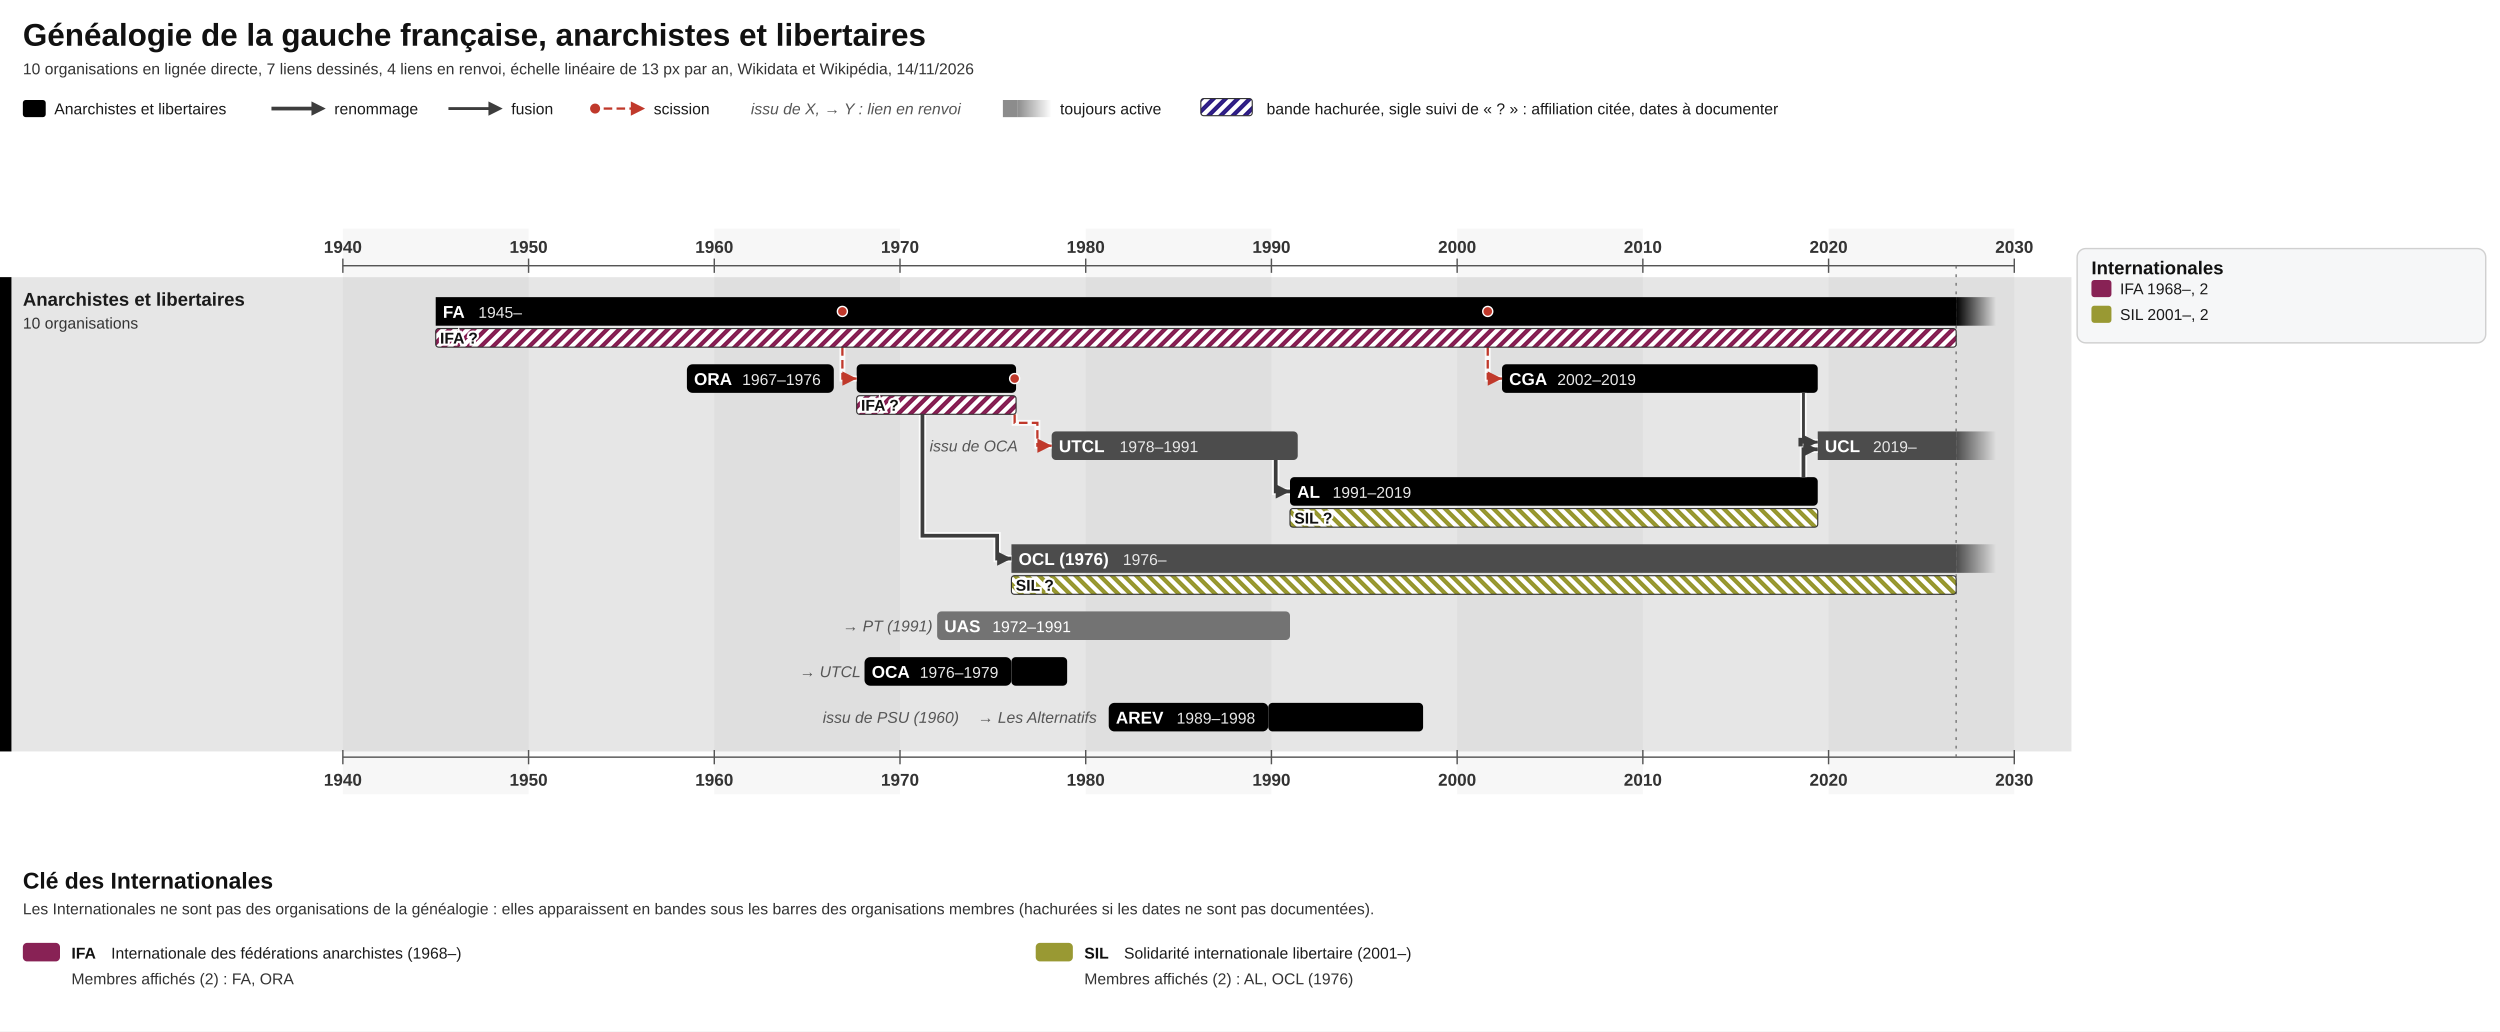
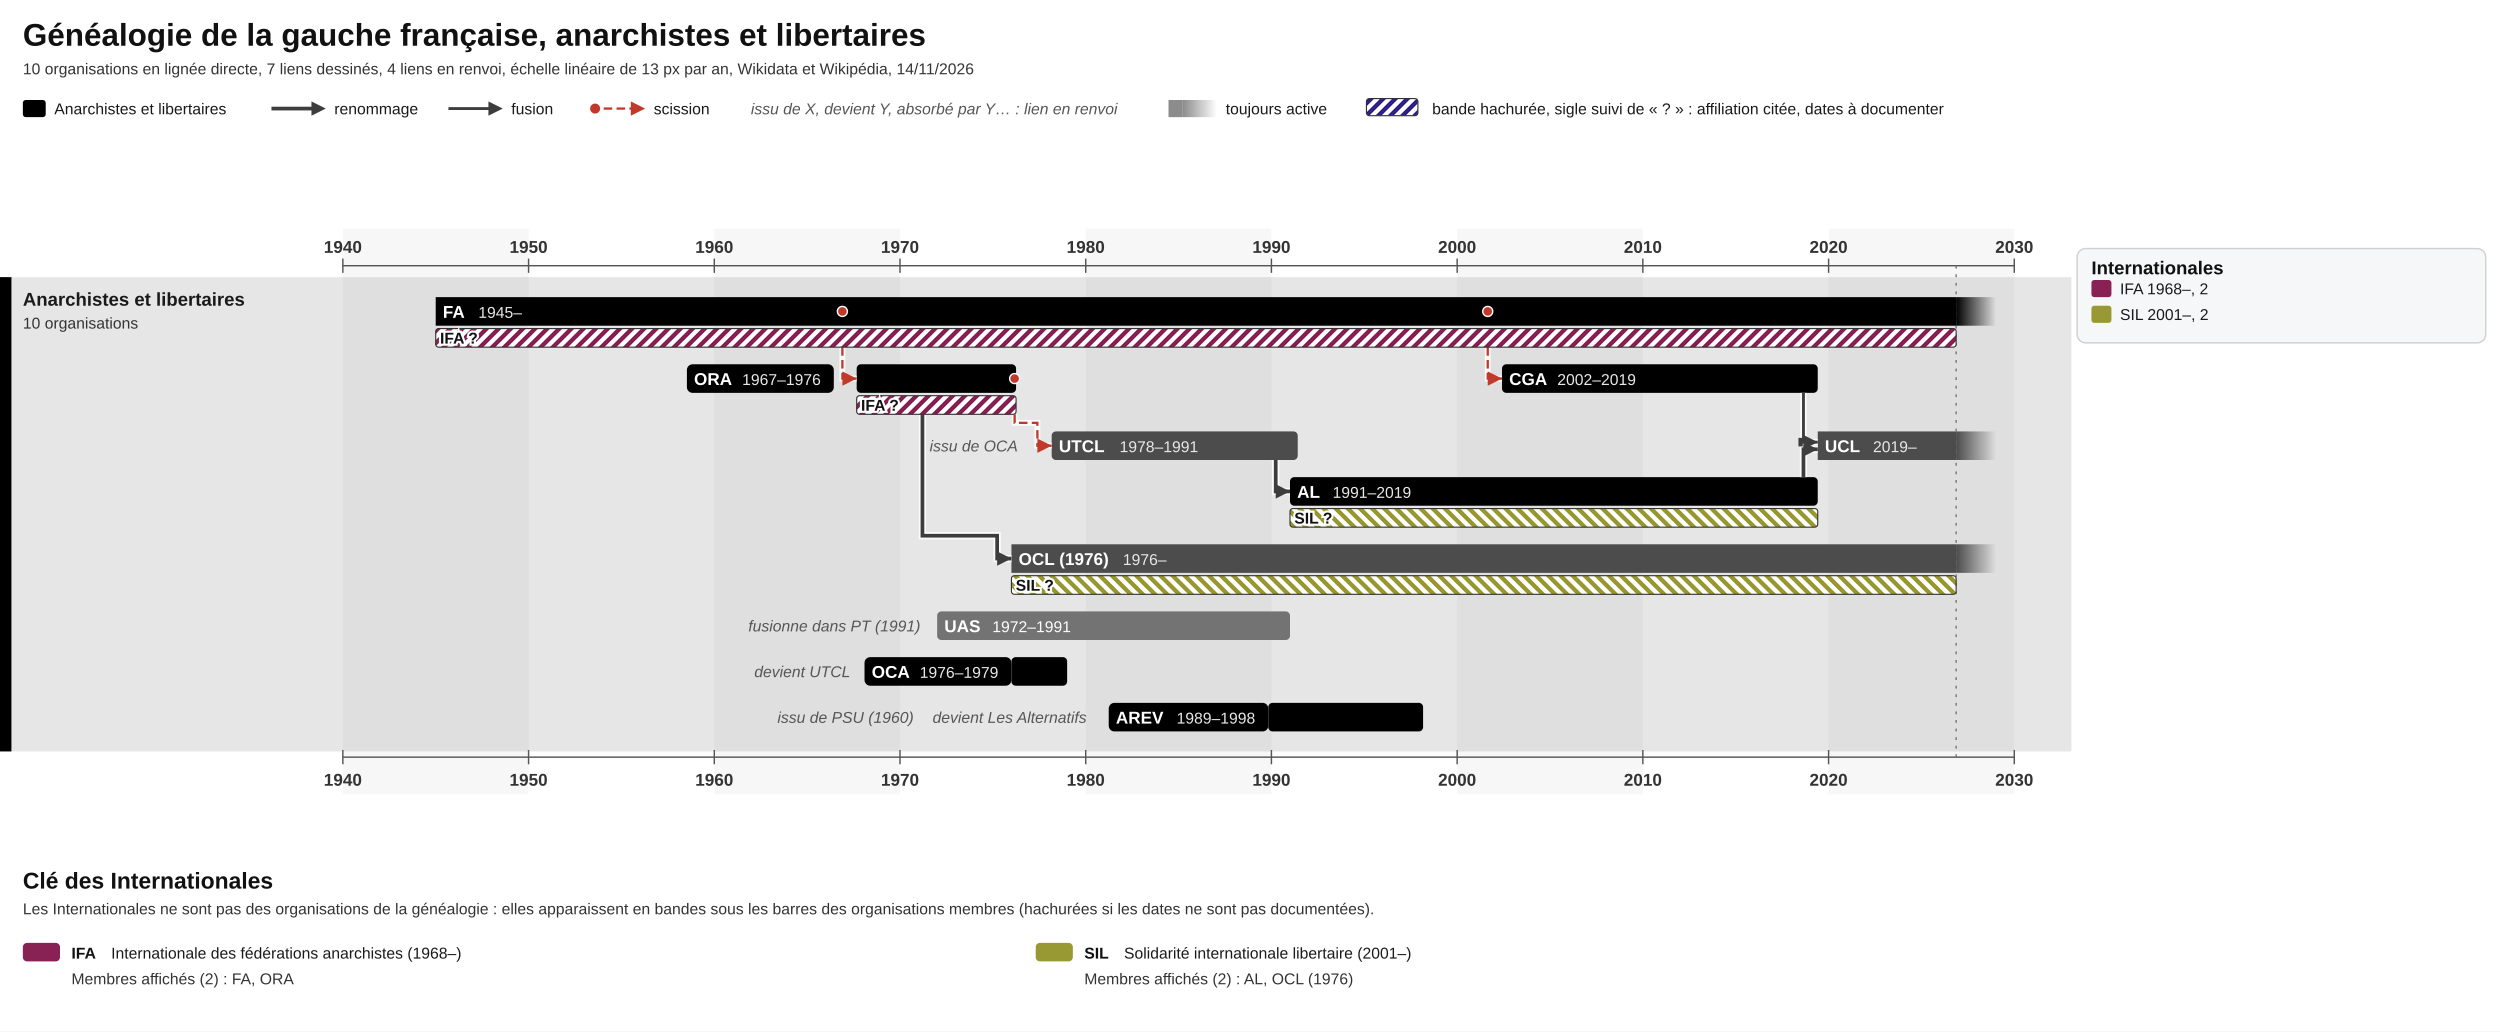
<svg xmlns="http://www.w3.org/2000/svg" id="arbre" width="1750" height="722" viewBox="0 0 1750 722" data-x0="240" data-t0="1940" data-ppa="13.0" data-aujourdhui="2026.8689" data-min-w="6" data-seuil-annees="40" data-seuil-voies="2" data-seuil-rangs="6" data-cassure="" data-cassure-px="44" data-degrade="28" data-n-barres="10" data-vue-famille="oui" font-family="Arial, Helvetica, sans-serif">
  <defs>
+     <linearGradient id="g-000000">
+       <stop offset="0" stop-color="#000000" />
+       <stop offset="1" stop-color="#000000" stop-opacity="0" />
+     </linearGradient>
+     <linearGradient id="g-8C8C8C">
+       <stop offset="0" stop-color="#8C8C8C" />
+       <stop offset="1" stop-color="#8C8C8C" stop-opacity="0" />
+     </linearGradient>
    <linearGradient id="g-4C4C4C">
      <stop offset="0" stop-color="#4C4C4C" />
      <stop offset="1" stop-color="#4C4C4C" stop-opacity="0" />
    </linearGradient>
-     <linearGradient id="g-000000">
-       <stop offset="0" stop-color="#000000" />
-       <stop offset="1" stop-color="#000000" stop-opacity="0" />
-     </linearGradient>
    <linearGradient id="g-737373">
      <stop offset="0" stop-color="#737373" />
      <stop offset="1" stop-color="#737373" stop-opacity="0" />
    </linearGradient>
-     <linearGradient id="g-8C8C8C">
-       <stop offset="0" stop-color="#8C8C8C" />
-       <stop offset="1" stop-color="#8C8C8C" stop-opacity="0" />
-     </linearGradient>
+     <pattern id="h-882255" width="6" height="6" patternUnits="userSpaceOnUse" patternTransform="rotate(45)">
+       <rect width="6" height="6" fill="#FFFFFF" />
+       <rect width="3" height="6" fill="#882255" />
+     </pattern>
    <pattern id="h-999933-m" width="6" height="6" patternUnits="userSpaceOnUse" patternTransform="rotate(-45)">
      <rect width="6" height="6" fill="#FFFFFF" />
      <rect width="3" height="6" fill="#999933" />
    </pattern>
    <pattern id="h-332288" width="6" height="6" patternUnits="userSpaceOnUse" patternTransform="rotate(45)">
      <rect width="6" height="6" fill="#FFFFFF" />
      <rect width="3" height="6" fill="#332288" />
-     </pattern>
-     <pattern id="h-882255" width="6" height="6" patternUnits="userSpaceOnUse" patternTransform="rotate(45)">
-       <rect width="6" height="6" fill="#FFFFFF" />
-       <rect width="3" height="6" fill="#882255" />
    </pattern>
  </defs>
  <rect width="1750" height="722" fill="#FFFFFF" />
  <g class="voie" data-voie="0" data-cle="anarchistes et libertaires">
    <rect class="fond-voie" x="0" y="194.0" width="1450.0" height="332.0" fill="#E6E6E6" />
    <rect class="bord-voie" x="0" y="194.0" width="8" height="332.0" fill="#000000" />
    <text x="16.0" y="214.0" font-size="13" font-family="Arial, Helvetica, sans-serif" font-weight="bold" fill="#1A1A1A" text-anchor="start" class="voie-t">Anarchistes et libertaires</text>
    <text x="16.0" y="230.0" font-size="11" font-family="Arial, Helvetica, sans-serif" fill="#333333" text-anchor="start" class="voie-t">10 organisations</text>
  </g>
  <rect class="bande-decennie" x="240.0" y="160.0" width="130.0" height="396.0" fill="#000000" fill-opacity="0.035" />
  <rect class="bande-decennie" x="500.0" y="160.0" width="130.0" height="396.0" fill="#000000" fill-opacity="0.035" />
  <rect class="bande-decennie" x="760.0" y="160.0" width="130.0" height="396.0" fill="#000000" fill-opacity="0.035" />
  <rect class="bande-decennie" x="1020.0" y="160.0" width="130.0" height="396.0" fill="#000000" fill-opacity="0.035" />
  <rect class="bande-decennie" x="1280.0" y="160.0" width="130.0" height="396.0" fill="#000000" fill-opacity="0.035" />
  <g class="axe-haut">
    <line x1="240.0" x2="1410.0" y1="186.0" y2="186.0" stroke="#555555" />
    <line x1="240.0" x2="240.0" y1="181.0" y2="191.0" stroke="#555555" />
    <text x="240.0" y="177.0" font-size="12" font-family="Arial, Helvetica, sans-serif" font-weight="bold" fill="#333333" text-anchor="middle" class="axe-t">1940</text>
    <line x1="370.0" x2="370.0" y1="181.0" y2="191.0" stroke="#555555" />
    <text x="370.0" y="177.0" font-size="12" font-family="Arial, Helvetica, sans-serif" font-weight="bold" fill="#333333" text-anchor="middle" class="axe-t">1950</text>
    <line x1="500.0" x2="500.0" y1="181.0" y2="191.0" stroke="#555555" />
    <text x="500.0" y="177.0" font-size="12" font-family="Arial, Helvetica, sans-serif" font-weight="bold" fill="#333333" text-anchor="middle" class="axe-t">1960</text>
    <line x1="630.0" x2="630.0" y1="181.0" y2="191.0" stroke="#555555" />
    <text x="630.0" y="177.0" font-size="12" font-family="Arial, Helvetica, sans-serif" font-weight="bold" fill="#333333" text-anchor="middle" class="axe-t">1970</text>
    <line x1="760.0" x2="760.0" y1="181.0" y2="191.0" stroke="#555555" />
    <text x="760.0" y="177.0" font-size="12" font-family="Arial, Helvetica, sans-serif" font-weight="bold" fill="#333333" text-anchor="middle" class="axe-t">1980</text>
    <line x1="890.0" x2="890.0" y1="181.0" y2="191.0" stroke="#555555" />
    <text x="890.0" y="177.0" font-size="12" font-family="Arial, Helvetica, sans-serif" font-weight="bold" fill="#333333" text-anchor="middle" class="axe-t">1990</text>
    <line x1="1020.0" x2="1020.0" y1="181.0" y2="191.0" stroke="#555555" />
    <text x="1020.0" y="177.0" font-size="12" font-family="Arial, Helvetica, sans-serif" font-weight="bold" fill="#333333" text-anchor="middle" class="axe-t">2000</text>
    <line x1="1150.0" x2="1150.0" y1="181.0" y2="191.0" stroke="#555555" />
    <text x="1150.0" y="177.0" font-size="12" font-family="Arial, Helvetica, sans-serif" font-weight="bold" fill="#333333" text-anchor="middle" class="axe-t">2010</text>
    <line x1="1280.0" x2="1280.0" y1="181.0" y2="191.0" stroke="#555555" />
    <text x="1280.0" y="177.0" font-size="12" font-family="Arial, Helvetica, sans-serif" font-weight="bold" fill="#333333" text-anchor="middle" class="axe-t">2020</text>
    <line x1="1410.0" x2="1410.0" y1="181.0" y2="191.0" stroke="#555555" />
    <text x="1410.0" y="177.0" font-size="12" font-family="Arial, Helvetica, sans-serif" font-weight="bold" fill="#333333" text-anchor="middle" class="axe-t">2030</text>
  </g>
  <g class="axe-bas">
    <line x1="240.0" x2="1410.0" y1="530.0" y2="530.0" stroke="#555555" />
    <line x1="240.0" x2="240.0" y1="525.0" y2="535.0" stroke="#555555" />
    <text x="240.0" y="550.0" font-size="12" font-family="Arial, Helvetica, sans-serif" font-weight="bold" fill="#333333" text-anchor="middle" class="axe-t">1940</text>
    <line x1="370.0" x2="370.0" y1="525.0" y2="535.0" stroke="#555555" />
    <text x="370.0" y="550.0" font-size="12" font-family="Arial, Helvetica, sans-serif" font-weight="bold" fill="#333333" text-anchor="middle" class="axe-t">1950</text>
    <line x1="500.0" x2="500.0" y1="525.0" y2="535.0" stroke="#555555" />
    <text x="500.0" y="550.0" font-size="12" font-family="Arial, Helvetica, sans-serif" font-weight="bold" fill="#333333" text-anchor="middle" class="axe-t">1960</text>
    <line x1="630.0" x2="630.0" y1="525.0" y2="535.0" stroke="#555555" />
    <text x="630.0" y="550.0" font-size="12" font-family="Arial, Helvetica, sans-serif" font-weight="bold" fill="#333333" text-anchor="middle" class="axe-t">1970</text>
    <line x1="760.0" x2="760.0" y1="525.0" y2="535.0" stroke="#555555" />
    <text x="760.0" y="550.0" font-size="12" font-family="Arial, Helvetica, sans-serif" font-weight="bold" fill="#333333" text-anchor="middle" class="axe-t">1980</text>
    <line x1="890.0" x2="890.0" y1="525.0" y2="535.0" stroke="#555555" />
    <text x="890.0" y="550.0" font-size="12" font-family="Arial, Helvetica, sans-serif" font-weight="bold" fill="#333333" text-anchor="middle" class="axe-t">1990</text>
    <line x1="1020.0" x2="1020.0" y1="525.0" y2="535.0" stroke="#555555" />
    <text x="1020.0" y="550.0" font-size="12" font-family="Arial, Helvetica, sans-serif" font-weight="bold" fill="#333333" text-anchor="middle" class="axe-t">2000</text>
    <line x1="1150.0" x2="1150.0" y1="525.0" y2="535.0" stroke="#555555" />
    <text x="1150.0" y="550.0" font-size="12" font-family="Arial, Helvetica, sans-serif" font-weight="bold" fill="#333333" text-anchor="middle" class="axe-t">2010</text>
    <line x1="1280.0" x2="1280.0" y1="525.0" y2="535.0" stroke="#555555" />
    <text x="1280.0" y="550.0" font-size="12" font-family="Arial, Helvetica, sans-serif" font-weight="bold" fill="#333333" text-anchor="middle" class="axe-t">2020</text>
    <line x1="1410.0" x2="1410.0" y1="525.0" y2="535.0" stroke="#555555" />
    <text x="1410.0" y="550.0" font-size="12" font-family="Arial, Helvetica, sans-serif" font-weight="bold" fill="#333333" text-anchor="middle" class="axe-t">2030</text>
  </g>
  <line x1="1369.3" x2="1369.3" y1="186.0" y2="530.0" stroke="#777777" stroke-dasharray="2 4" />
  <g class="contenu-voie" data-voie="0">
    <g class="org" data-id="Q3091443" data-intl="Q133795" data-recherche="fa federation anarchiste (francophone)">
      <rect class="barre" data-id="Q3091443" data-debut="1945.0000" data-fin="actif" data-statut="actif_valide" data-majeure="oui" x="305.00" y="208.00" width="1064.30" height="20" rx="0" fill="#000000" />
      <rect class="fin-ouverte" x="1369.30" y="208.00" width="28.00" height="20" fill="url(#g-000000)" />
    </g>
    <g class="org" data-id="Q3356082" data-intl="Q133795" data-recherche="ora organisation revolutionnaire anarchiste">
      <rect class="barre" data-id="Q3356082" data-debut="1967.6667" data-fin="1976.2500" data-statut="fin_connue" data-majeure="" x="599.67" y="255.00" width="111.58" height="20" rx="3" fill="#000000" />
    </g>
    <g class="org" data-id="Q2996657" data-intl="" data-recherche="cga coordination des groupes anarchistes">
      <rect class="barre" data-id="Q2996657" data-debut="2002.4167" data-fin="2019.4167" data-statut="fin_connue" data-majeure="" x="1051.42" y="255.00" width="221.00" height="20" rx="3" fill="#000000" />
    </g>
    <g class="org" data-id="Q3550207" data-intl="" data-recherche="utcl union des travailleurs communistes libertaires">
      <rect class="barre" data-id="Q3550207" data-debut="1978.1667" data-fin="1991.4167" data-statut="fin_connue" data-majeure="" x="736.17" y="302.00" width="172.25" height="20" rx="3" fill="#4C4C4C" />
    </g>
    <g class="org" data-id="Q64524428" data-intl="" data-recherche="ucl union communiste libertaire (francophone)">
      <rect class="barre" data-id="Q64524428" data-debut="2019.4167" data-fin="actif" data-statut="actif_valide" data-majeure="oui" x="1272.42" y="302.00" width="96.88" height="20" rx="0" fill="#4C4C4C" />
      <rect class="fin-ouverte" x="1369.30" y="302.00" width="28.00" height="20" fill="url(#g-4C4C4C)" />
    </g>
    <g class="org" data-id="Q16010672" data-intl="Q649752" data-recherche="al alternative libertaire (france)">
      <rect class="barre" data-id="Q16010672" data-debut="1991.0000" data-fin="2019.4167" data-statut="fin_connue" data-majeure="oui" x="903.00" y="334.00" width="369.42" height="20" rx="3" fill="#000000" />
    </g>
    <g class="org" data-id="Q3355979" data-intl="Q649752" data-recherche="ocl (1976) organisation communiste libertaire">
      <rect class="barre" data-id="Q3355979" data-debut="1976.0000" data-fin="actif" data-statut="actif_valide" data-majeure="oui" x="708.00" y="381.00" width="661.30" height="20" rx="0" fill="#4C4C4C" />
      <rect class="fin-ouverte" x="1369.30" y="381.00" width="28.00" height="20" fill="url(#g-4C4C4C)" />
    </g>
    <g class="org" data-id="Q3550095" data-intl="" data-recherche="uas union des anarcho-syndicalistes">
      <rect class="barre" data-id="Q3550095" data-debut="1972.0000" data-fin="1991.0000" data-statut="fin_deduite" data-majeure="" x="656.00" y="428.00" width="247.00" height="20" rx="3" fill="#737373" />
    </g>
    <g class="org" data-id="Q123248148" data-intl="" data-recherche="oca organisation combat anarchiste">
      <rect class="barre" data-id="Q123248148" data-debut="1976.0000" data-fin="1979.0000" data-statut="fin_connue" data-majeure="" x="708.00" y="460.00" width="39.00" height="20" rx="3" fill="#000000" />
    </g>
    <g class="org" data-id="Q2840414" data-intl="" data-recherche="arev alternative rouge et verte">
      <rect class="barre" data-id="Q2840414" data-debut="1989.8333" data-fin="1998.1667" data-statut="fin_connue" data-majeure="" x="887.83" y="492.00" width="108.33" height="20" rx="3" fill="#000000" />
    </g>
  </g>
  <g class="liens">
    <g class="lien" data-a="Q3091443" data-b="Q3356082" data-rel="scission" data-annees="0.77" data-voies="0" data-rangs="1" data-majeur="" data-va="0" data-vb="0">
      <path class="halo geo" d="M589.67 243.00 L589.67 265.00 L599.67 265.00" data-geo="[[589.67, 243.0, 0], [589.67, 265.0, 0], [599.67, 265.0, 0]]" fill="none" stroke="#FFFFFF" stroke-width="4.1" stroke-opacity="0.85" />
      <path class="trait geo" d="M589.67 243.00 L589.67 265.00 L599.67 265.00" data-geo="[[589.67, 243.0, 0], [589.67, 265.0, 0], [599.67, 265.0, 0]]" fill="none" stroke="#C0392B" stroke-width="1.6" stroke-dasharray="6 3" />
      <polygon class="fleche geo" data-geo="[[599.67, 265.0, 0], [589.67, 260.0, 0], [589.67, 270.0, 0]]" points="599.67,265.00 589.67,260.00 589.67,270.00" fill="#C0392B" />
      <circle class="marque-scission geo-c" cx="589.67" cy="218.00" r="3.5" fill="#C0392B" stroke="#FFFFFF" stroke-width="1" data-voie="0" />
    </g>
    <g class="lien" data-a="Q3356082" data-b="Q3355979" data-rel="renommage" data-annees="4.79" data-voies="0" data-rangs="3" data-majeur="" data-va="0" data-vb="0">
      <path class="halo geo" d="M645.71 290.00 L645.71 375.00 L698.00 375.00 L698.00 391.00 L708.00 391.00" data-geo="[[645.71, 290.0, 0], [645.71, 375.0, 0], [698.0, 375.0, 0], [698.0, 391.0, 0], [708.0, 391.0, 0]]" fill="none" stroke="#FFFFFF" stroke-width="5.1" stroke-opacity="0.85" />
      <path class="trait geo" d="M645.71 290.00 L645.71 375.00 L698.00 375.00 L698.00 391.00 L708.00 391.00" data-geo="[[645.71, 290.0, 0], [645.71, 375.0, 0], [698.0, 375.0, 0], [698.0, 391.0, 0], [708.0, 391.0, 0]]" fill="none" stroke="#3D3D3D" stroke-width="2.6" />
      <polygon class="fleche geo" data-geo="[[708.0, 391.0, 0], [698.0, 386.0, 0], [698.0, 396.0, 0]]" points="708.00,391.00 698.00,386.00 698.00,396.00" fill="#3D3D3D" />
    </g>
    <g class="lien" data-a="Q3356082" data-b="Q3550207" data-rel="scission" data-annees="1.99" data-voies="0" data-rangs="1" data-majeur="" data-va="0" data-vb="0">
      <path class="halo geo" d="M710.25 290.00 L710.25 296.00 L726.17 296.00 L726.17 312.00 L736.17 312.00" data-geo="[[710.25, 290.0, 0], [710.25, 296.0, 0], [726.17, 296.0, 0], [726.17, 312.0, 0], [736.17, 312.0, 0]]" fill="none" stroke="#FFFFFF" stroke-width="4.1" stroke-opacity="0.85" />
      <path class="trait geo" d="M710.25 290.00 L710.25 296.00 L726.17 296.00 L726.17 312.00 L736.17 312.00" data-geo="[[710.25, 290.0, 0], [710.25, 296.0, 0], [726.17, 296.0, 0], [726.17, 312.0, 0], [736.17, 312.0, 0]]" fill="none" stroke="#C0392B" stroke-width="1.6" stroke-dasharray="6 3" />
      <polygon class="fleche geo" data-geo="[[736.17, 312.0, 0], [726.17, 307.0, 0], [726.17, 317.0, 0]]" points="736.17,312.00 726.17,307.00 726.17,317.00" fill="#C0392B" />
      <circle class="marque-scission geo-c" cx="710.25" cy="265.00" r="3.5" fill="#C0392B" stroke="#FFFFFF" stroke-width="1" data-voie="0" />
    </g>
    <g class="lien" data-a="Q3550207" data-b="Q16010672" data-rel="renommage" data-annees="0.77" data-voies="0" data-rangs="1" data-majeur="" data-va="0" data-vb="0">
      <path class="halo geo" d="M893.00 322.00 L893.00 344.00 L903.00 344.00" data-geo="[[893.0, 322.0, 0], [893.0, 344.0, 0], [903.0, 344.0, 0]]" fill="none" stroke="#FFFFFF" stroke-width="5.1" stroke-opacity="0.85" />
      <path class="trait geo" d="M893.00 322.00 L893.00 344.00 L903.00 344.00" data-geo="[[893.0, 322.0, 0], [893.0, 344.0, 0], [903.0, 344.0, 0]]" fill="none" stroke="#3D3D3D" stroke-width="2.6" />
      <polygon class="fleche geo" data-geo="[[903.0, 344.0, 0], [893.0, 339.0, 0], [893.0, 349.0, 0]]" points="903.00,344.00 893.00,339.00 893.00,349.00" fill="#3D3D3D" />
    </g>
    <g class="lien" data-a="Q3091443" data-b="Q2996657" data-rel="scission" data-annees="0.77" data-voies="0" data-rangs="1" data-majeur="" data-va="0" data-vb="0">
      <path class="halo geo" d="M1041.42 243.00 L1041.42 265.00 L1051.42 265.00" data-geo="[[1041.42, 243.0, 0], [1041.42, 265.0, 0], [1051.42, 265.0, 0]]" fill="none" stroke="#FFFFFF" stroke-width="4.1" stroke-opacity="0.85" />
      <path class="trait geo" d="M1041.42 243.00 L1041.42 265.00 L1051.42 265.00" data-geo="[[1041.42, 243.0, 0], [1041.42, 265.0, 0], [1051.42, 265.0, 0]]" fill="none" stroke="#C0392B" stroke-width="1.6" stroke-dasharray="6 3" />
      <polygon class="fleche geo" data-geo="[[1051.42, 265.0, 0], [1041.42, 260.0, 0], [1041.42, 270.0, 0]]" points="1051.42,265.00 1041.42,260.00 1041.42,270.00" fill="#C0392B" />
      <circle class="marque-scission geo-c" cx="1041.42" cy="218.00" r="3.5" fill="#C0392B" stroke="#FFFFFF" stroke-width="1" data-voie="0" />
    </g>
    <g class="lien" data-a="Q16010672" data-b="Q64524428" data-rel="renommage" data-annees="0.77" data-voies="0" data-rangs="1" data-majeur="" data-va="0" data-vb="0">
      <path class="halo geo" d="M1262.42 334.00 L1262.42 314.50 L1272.42 314.50" data-geo="[[1262.42, 334.0, 0], [1262.42, 314.5, 0], [1272.42, 314.5, 0]]" fill="none" stroke="#FFFFFF" stroke-width="5.1" stroke-opacity="0.85" />
      <path class="trait geo" d="M1262.42 334.00 L1262.42 314.50 L1272.42 314.50" data-geo="[[1262.42, 334.0, 0], [1262.42, 314.5, 0], [1272.42, 314.5, 0]]" fill="none" stroke="#3D3D3D" stroke-width="2.6" />
      <polygon class="fleche geo" data-geo="[[1272.42, 314.5, 0], [1262.42, 309.5, 0], [1262.42, 319.5, 0]]" points="1272.42,314.50 1262.42,309.50 1262.42,319.50" fill="#3D3D3D" />
    </g>
    <g class="lien" data-a="Q2996657" data-b="Q64524428" data-rel="fusion" data-annees="0.77" data-voies="0" data-rangs="1" data-majeur="" data-va="0" data-vb="0">
      <path class="halo geo" d="M1262.42 275.00 L1262.42 309.50 L1272.42 309.50" data-geo="[[1262.42, 275.0, 0], [1262.42, 309.5, 0], [1272.42, 309.5, 0]]" fill="none" stroke="#FFFFFF" stroke-width="4.5" stroke-opacity="0.85" />
      <path class="trait geo" d="M1262.42 275.00 L1262.42 309.50 L1272.42 309.50" data-geo="[[1262.42, 275.0, 0], [1262.42, 309.5, 0], [1272.42, 309.5, 0]]" fill="none" stroke="#3D3D3D" stroke-width="2.0" />
      <polygon class="fleche geo" data-geo="[[1272.42, 309.5, 0], [1262.42, 304.5, 0], [1262.42, 314.5, 0]]" points="1272.42,309.50 1262.42,304.50 1262.42,314.50" fill="#3D3D3D" />
    </g>
    <g class="marque-fusion" data-b="Q64524428">
      <path class="geo" data-geo="[[1260.42, 306.5, 0], [1260.42, 312.5, 0]]" d="M1260.42 306.50 L1260.42 312.50" stroke="#3D3D3D" stroke-width="3" />
    </g>
  </g>
  <g class="contenu-voie" data-voie="0">
    <g class="org org-haut" data-id="Q3091443" data-intl="Q133795" data-recherche="fa federation anarchiste (francophone)">
      <g class="bande" data-intl="Q133795" data-parti="Q3091443" data-certitude="a_documenter">
        <rect class="bande-r" x="305.00" y="230.00" width="1064.30" height="13" rx="2" fill="url(#h-882255)" stroke="#333333" stroke-width="0.8" data-bbox="305.00,230.00,1064.30,13" />
        <text x="308.0" y="240.5" font-size="11" font-family="Arial, Helvetica, sans-serif" font-weight="bold" fill="#111111" text-anchor="start" class="bande-t" data-bbox="308.00,231.00,31.92,12" stroke="#FFFFFF" stroke-width="3" paint-order="stroke">IFA ?</text>
      </g>
      <rect class="tag" data-id="Q3091443" data-dedans="oui" x="305.00" y="208.00" width="1064.30" height="20" fill="none" data-bbox="305.00,208.00,1064.30,20" />
      <text x="310.0" y="222.5" font-size="12" font-family="Arial, Helvetica, sans-serif" font-weight="bold" fill="#FFFFFF" text-anchor="start" class="tag-t" data-org="Q3091443" data-bbox="310.00,211.50,19.76,13">FA</text>
      <text x="334.8" y="222.5" font-size="11" font-family="Arial, Helvetica, sans-serif" fill="#E8E8E8" text-anchor="start" class="tag-t" data-org="Q3091443" data-bbox="334.76,212.50,33.68,12">1945–</text>
    </g>
    <g class="org org-haut" data-id="Q3356082" data-intl="Q133795" data-recherche="ora organisation revolutionnaire anarchiste">
      <g class="bande" data-intl="Q133795" data-parti="Q3356082" data-certitude="a_documenter">
        <rect class="bande-r" x="599.67" y="277.00" width="111.58" height="13" rx="2" fill="url(#h-882255)" stroke="#333333" stroke-width="0.8" data-bbox="599.67,277.00,111.58,13" />
        <text x="602.7" y="287.5" font-size="11" font-family="Arial, Helvetica, sans-serif" font-weight="bold" fill="#111111" text-anchor="start" class="bande-t" data-bbox="602.67,278.00,31.92,12" stroke="#FFFFFF" stroke-width="3" paint-order="stroke">IFA ?</text>
      </g>
      <rect class="tag-fond" x="480.83" y="255.00" width="102.84" height="20" rx="4" fill="#000000" />
      <rect class="tag" data-id="Q3356082" data-dedans="" x="480.83" y="255.00" width="102.84" height="20" fill="none" data-bbox="480.83,255.00,102.84,20" />
      <text x="485.8" y="269.5" font-size="12" font-family="Arial, Helvetica, sans-serif" font-weight="bold" fill="#FFFFFF" text-anchor="start" class="tag-t" data-org="Q3356082" data-bbox="485.83,258.50,28.64,13">ORA</text>
      <text x="519.5" y="269.5" font-size="11" font-family="Arial, Helvetica, sans-serif" fill="#E8E8E8" text-anchor="start" class="tag-t" data-org="Q3356082" data-bbox="519.47,259.50,59.20,12">1967–1976</text>
    </g>
    <g class="org org-haut" data-id="Q2996657" data-intl="" data-recherche="cga coordination des groupes anarchistes">
      <rect class="tag" data-id="Q2996657" data-dedans="oui" x="1051.42" y="255.00" width="221.00" height="20" fill="none" data-bbox="1051.42,255.00,221.00,20" />
      <text x="1056.4" y="269.5" font-size="12" font-family="Arial, Helvetica, sans-serif" font-weight="bold" fill="#FFFFFF" text-anchor="start" class="tag-t" data-org="Q2996657" data-bbox="1056.42,258.50,28.64,13">CGA</text>
      <text x="1090.1" y="269.5" font-size="11" font-family="Arial, Helvetica, sans-serif" fill="#E8E8E8" text-anchor="start" class="tag-t" data-org="Q2996657" data-bbox="1090.06,259.50,59.20,12">2002–2019</text>
    </g>
    <g class="org org-haut" data-id="Q3550207" data-intl="" data-recherche="utcl union des travailleurs communistes libertaires">
      <rect class="tag" data-id="Q3550207" data-dedans="oui" x="736.17" y="302.00" width="172.25" height="20" fill="none" data-bbox="736.17,302.00,172.25,20" />
      <text x="741.2" y="316.5" font-size="12" font-family="Arial, Helvetica, sans-serif" font-weight="bold" fill="#FFFFFF" text-anchor="start" class="tag-t" data-org="Q3550207" data-bbox="741.17,305.50,37.52,13">UTCL</text>
      <text x="783.7" y="316.5" font-size="11" font-family="Arial, Helvetica, sans-serif" fill="#E8E8E8" text-anchor="start" class="tag-t" data-org="Q3550207" data-bbox="783.69,306.50,59.20,12">1978–1991</text>
      <text x="650.7" y="316.0" font-size="11" font-family="Arial, Helvetica, sans-serif" font-style="italic" fill="#555555" class="renvoi" data-org="Q3550207" data-a="Q123248148" data-b="Q3550207" data-bbox="650.71,305.00,66.46,13">issu de OCA</text>
    </g>
    <g class="org org-haut" data-id="Q64524428" data-intl="" data-recherche="ucl union communiste libertaire (francophone)">
      <rect class="tag" data-id="Q64524428" data-dedans="oui" x="1272.42" y="302.00" width="96.88" height="20" fill="none" data-bbox="1272.42,302.00,96.88,20" />
      <text x="1277.4" y="316.5" font-size="12" font-family="Arial, Helvetica, sans-serif" font-weight="bold" fill="#FFFFFF" text-anchor="start" class="tag-t" data-org="Q64524428" data-bbox="1277.42,305.50,28.64,13">UCL</text>
      <text x="1311.1" y="316.5" font-size="11" font-family="Arial, Helvetica, sans-serif" fill="#E8E8E8" text-anchor="start" class="tag-t" data-org="Q64524428" data-bbox="1311.06,306.50,33.68,12">2019–</text>
    </g>
    <g class="org org-haut" data-id="Q16010672" data-intl="Q649752" data-recherche="al alternative libertaire (france)">
      <g class="bande" data-intl="Q649752" data-parti="Q16010672" data-certitude="a_documenter">
        <rect class="bande-r" x="903.00" y="356.00" width="369.42" height="13" rx="2" fill="url(#h-999933-m)" stroke="#333333" stroke-width="0.8" data-bbox="903.00,356.00,369.42,13" />
        <text x="906.0" y="366.5" font-size="11" font-family="Arial, Helvetica, sans-serif" font-weight="bold" fill="#111111" text-anchor="start" class="bande-t" data-bbox="906.00,357.00,31.92,12" stroke="#FFFFFF" stroke-width="3" paint-order="stroke">SIL ?</text>
      </g>
      <rect class="tag" data-id="Q16010672" data-dedans="oui" x="903.00" y="334.00" width="369.42" height="20" fill="none" data-bbox="903.00,334.00,369.42,20" />
      <text x="908.0" y="348.5" font-size="12" font-family="Arial, Helvetica, sans-serif" font-weight="bold" fill="#FFFFFF" text-anchor="start" class="tag-t" data-org="Q16010672" data-bbox="908.00,337.50,19.76,13">AL</text>
      <text x="932.8" y="348.5" font-size="11" font-family="Arial, Helvetica, sans-serif" fill="#E8E8E8" text-anchor="start" class="tag-t" data-org="Q16010672" data-bbox="932.76,338.50,59.20,12">1991–2019</text>
    </g>
    <g class="org org-haut" data-id="Q3355979" data-intl="Q649752" data-recherche="ocl (1976) organisation communiste libertaire">
      <g class="bande" data-intl="Q649752" data-parti="Q3355979" data-certitude="a_documenter">
        <rect class="bande-r" x="708.00" y="403.00" width="661.30" height="13" rx="2" fill="url(#h-999933-m)" stroke="#333333" stroke-width="0.8" data-bbox="708.00,403.00,661.30,13" />
        <text x="711.0" y="413.5" font-size="11" font-family="Arial, Helvetica, sans-serif" font-weight="bold" fill="#111111" text-anchor="start" class="bande-t" data-bbox="711.00,404.00,31.92,12" stroke="#FFFFFF" stroke-width="3" paint-order="stroke">SIL ?</text>
      </g>
      <rect class="tag" data-id="Q3355979" data-dedans="oui" x="708.00" y="381.00" width="661.30" height="20" fill="none" data-bbox="708.00,381.00,661.30,20" />
      <text x="713.0" y="395.5" font-size="12" font-family="Arial, Helvetica, sans-serif" font-weight="bold" fill="#FFFFFF" text-anchor="start" class="tag-t" data-org="Q3355979" data-bbox="713.00,384.50,68.00,13">OCL (1976)</text>
      <text x="786.0" y="395.5" font-size="11" font-family="Arial, Helvetica, sans-serif" fill="#E8E8E8" text-anchor="start" class="tag-t" data-org="Q3355979" data-bbox="786.00,385.50,33.68,12">1976–</text>
    </g>
    <g class="org org-haut" data-id="Q3550095" data-intl="" data-recherche="uas union des anarcho-syndicalistes">
      <rect class="tag" data-id="Q3550095" data-dedans="oui" x="656.00" y="428.00" width="247.00" height="20" fill="none" data-bbox="656.00,428.00,247.00,20" />
      <text x="661.0" y="442.5" font-size="12" font-family="Arial, Helvetica, sans-serif" font-weight="bold" fill="#FFFFFF" text-anchor="start" class="tag-t" data-org="Q3550095" data-bbox="661.00,431.50,28.64,13">UAS</text>
      <text x="694.6" y="442.5" font-size="11" font-family="Arial, Helvetica, sans-serif" fill="#FFFFFF" text-anchor="start" class="tag-t" data-org="Q3550095" data-bbox="694.64,432.50,59.20,12">1972–1991</text>
-       <text x="589.8" y="442.0" font-size="11" font-family="Arial, Helvetica, sans-serif" font-style="italic" fill="#555555" class="renvoi" data-org="Q3550095" data-a="Q3550095" data-b="Q628594" data-bbox="589.84,431.00,63.16,13">→ PT (1991)</text>
+       <text x="523.8" y="442.0" font-size="11" font-family="Arial, Helvetica, sans-serif" font-style="italic" fill="#555555" class="renvoi" data-org="Q3550095" data-a="Q3550095" data-b="Q628594" data-bbox="523.84,431.00,129.16,13">fusionne dans PT (1991)</text>
    </g>
    <g class="org org-haut" data-id="Q123248148" data-intl="" data-recherche="oca organisation combat anarchiste">
      <rect class="tag-fond" x="605.16" y="460.00" width="102.84" height="20" rx="4" fill="#000000" />
      <rect class="tag" data-id="Q123248148" data-dedans="" x="605.16" y="460.00" width="102.84" height="20" fill="none" data-bbox="605.16,460.00,102.84,20" />
      <text x="610.2" y="474.5" font-size="12" font-family="Arial, Helvetica, sans-serif" font-weight="bold" fill="#FFFFFF" text-anchor="start" class="tag-t" data-org="Q123248148" data-bbox="610.16,463.50,28.64,13">OCA</text>
      <text x="643.8" y="474.5" font-size="11" font-family="Arial, Helvetica, sans-serif" fill="#E8E8E8" text-anchor="start" class="tag-t" data-org="Q123248148" data-bbox="643.80,464.50,59.20,12">1976–1979</text>
-       <text x="559.7" y="474.0" font-size="11" font-family="Arial, Helvetica, sans-serif" font-style="italic" fill="#555555" class="renvoi" data-org="Q123248148" data-a="Q123248148" data-b="Q3550207" data-bbox="559.68,463.00,42.48,13">→ UTCL</text>
+       <text x="528.0" y="474.0" font-size="11" font-family="Arial, Helvetica, sans-serif" font-style="italic" fill="#555555" class="renvoi" data-org="Q123248148" data-a="Q123248148" data-b="Q3550207" data-bbox="528.00,463.00,74.16,13">devient UTCL</text>
    </g>
    <g class="org org-haut" data-id="Q2840414" data-intl="" data-recherche="arev alternative rouge et verte">
      <rect class="tag-fond" x="776.11" y="492.00" width="111.72" height="20" rx="4" fill="#000000" />
      <rect class="tag" data-id="Q2840414" data-dedans="" x="776.11" y="492.00" width="111.72" height="20" fill="none" data-bbox="776.11,492.00,111.72,20" />
      <text x="781.1" y="506.5" font-size="12" font-family="Arial, Helvetica, sans-serif" font-weight="bold" fill="#FFFFFF" text-anchor="start" class="tag-t" data-org="Q2840414" data-bbox="781.11,495.50,37.52,13">AREV</text>
      <text x="823.6" y="506.5" font-size="11" font-family="Arial, Helvetica, sans-serif" fill="#E8E8E8" text-anchor="start" class="tag-t" data-org="Q2840414" data-bbox="823.63,496.50,59.20,12">1989–1998</text>
-       <text x="575.9" y="506.0" font-size="11" font-family="Arial, Helvetica, sans-serif" font-style="italic" fill="#555555" class="renvoi" data-org="Q2840414" data-a="Q862828" data-b="Q2840414" data-bbox="575.89,495.00,102.54,13">issu de PSU (1960)</text>
-       <text x="684.4" y="506.0" font-size="11" font-family="Arial, Helvetica, sans-serif" font-style="italic" fill="#555555" class="renvoi" data-org="Q2840414" data-a="Q2840414" data-b="Q3230452" data-bbox="684.43,495.00,88.68,13">→ Les Alternatifs</text>
+       <text x="544.2" y="506.0" font-size="11" font-family="Arial, Helvetica, sans-serif" font-style="italic" fill="#555555" class="renvoi" data-org="Q2840414" data-a="Q862828" data-b="Q2840414" data-bbox="544.21,495.00,102.54,13">issu de PSU (1960)</text>
+       <text x="652.8" y="506.0" font-size="11" font-family="Arial, Helvetica, sans-serif" font-style="italic" fill="#555555" class="renvoi" data-org="Q2840414" data-a="Q2840414" data-b="Q3230452" data-bbox="652.75,495.00,120.36,13">devient Les Alternatifs</text>
    </g>
  </g>
  <g class="cle-compacte">
    <rect x="1454.0" y="174" width="286" height="66" rx="6" fill="#F6F7F8" stroke="#D0D0D0" />
    <text x="1464.0" y="192.0" font-size="13" font-family="Arial, Helvetica, sans-serif" font-weight="bold" fill="#111111" text-anchor="start" class="cle-t">Internationales</text>
    <rect x="1464.0" y="196" width="14" height="12" rx="2" fill="#882255" />
    <text x="1484.0" y="206.0" font-size="11" font-family="Arial, Helvetica, sans-serif" fill="#1A1A1A" text-anchor="start" class="cle-t">IFA  1968–, 2</text>
    <rect x="1464.0" y="214" width="14" height="12" rx="2" fill="#999933" />
    <text x="1484.0" y="224.0" font-size="11" font-family="Arial, Helvetica, sans-serif" fill="#1A1A1A" text-anchor="start" class="cle-t">SIL  2001–, 2</text>
  </g>
  <g class="legende">
    <text x="16.0" y="32.0" font-size="22" font-family="Arial, Helvetica, sans-serif" font-weight="bold" fill="#111111" text-anchor="start" class="legende-t">Généalogie de la gauche française, anarchistes et libertaires</text>
    <text x="16.0" y="52.0" font-size="11" font-family="Arial, Helvetica, sans-serif" fill="#333333" text-anchor="start" class="legende-t">10 organisations en lignée directe, 7 liens dessinés, 4 liens en renvoi, échelle linéaire de 13 px par an, Wikidata et Wikipédia, 14/11/2026</text>
    <rect x="16" y="70" width="16" height="12" rx="2" fill="#000000" />
    <text x="38.0" y="80.0" font-size="11" font-family="Arial, Helvetica, sans-serif" fill="#1A1A1A" text-anchor="start" class="legende-t">Anarchistes et libertaires</text>
    <path d="M190.02 76 H220.02" stroke="#3D3D3D" stroke-width="2.6" fill="none" />
    <polygon points="228.02,76 218.02,71 218.02,81" fill="#3D3D3D" />
    <text x="234.0" y="80.0" font-size="11" font-family="Arial, Helvetica, sans-serif" fill="#1A1A1A" text-anchor="start" class="legende-t">renommage</text>
    <path d="M313.9 76 H343.9" stroke="#3D3D3D" stroke-width="2.0" fill="none" />
    <polygon points="351.9,76 341.9,71 341.9,81" fill="#3D3D3D" />
    <text x="357.9" y="80.0" font-size="11" font-family="Arial, Helvetica, sans-serif" fill="#1A1A1A" text-anchor="start" class="legende-t">fusion</text>
    <path d="M413.58 76 H443.58" stroke="#C0392B" stroke-width="1.6" stroke-dasharray="6 3" fill="none" />
    <polygon points="451.58,76 441.58,71 441.58,81" fill="#C0392B" />
    <circle cx="416.58" cy="76" r="3.5" fill="#C0392B" />
    <text x="457.6" y="80.0" font-size="11" font-family="Arial, Helvetica, sans-serif" fill="#1A1A1A" text-anchor="start" class="legende-t">scission</text>
-     <text x="525.6" y="80.0" font-size="11" font-family="Arial, Helvetica, sans-serif" font-style="italic" fill="#555555" text-anchor="start" class="legende-t">issu de X, → Y : lien en renvoi</text>
-     <rect x="702.02" y="70" width="10" height="12" fill="#8C8C8C" />
-     <rect x="712.02" y="70" width="24" height="12" fill="url(#g-8C8C8C)" />
-     <text x="742.0" y="80.0" font-size="11" font-family="Arial, Helvetica, sans-serif" fill="#1A1A1A" text-anchor="start" class="legende-t">toujours active</text>
-     <rect x="840.58" y="69" width="36" height="12" rx="2" fill="url(#h-332288)" stroke="#333333" stroke-width="0.8" />
-     <text x="886.6" y="80.0" font-size="11" font-family="Arial, Helvetica, sans-serif" fill="#1A1A1A" text-anchor="start" class="legende-t">bande hachurée, sigle suivi de « ? » : affiliation citée, dates à documenter</text>
+     <text x="525.6" y="80.0" font-size="11" font-family="Arial, Helvetica, sans-serif" font-style="italic" fill="#555555" text-anchor="start" class="legende-t">issu de X, devient Y, absorbé par Y… : lien en renvoi</text>
+     <rect x="817.96" y="70" width="10" height="12" fill="#8C8C8C" />
+     <rect x="827.96" y="70" width="24" height="12" fill="url(#g-8C8C8C)" />
+     <text x="858.0" y="80.0" font-size="11" font-family="Arial, Helvetica, sans-serif" fill="#1A1A1A" text-anchor="start" class="legende-t">toujours active</text>
+     <rect x="956.52" y="69" width="36" height="12" rx="2" fill="url(#h-332288)" stroke="#333333" stroke-width="0.8" />
+     <text x="1002.5" y="80.0" font-size="11" font-family="Arial, Helvetica, sans-serif" fill="#1A1A1A" text-anchor="start" class="legende-t">bande hachurée, sigle suivi de « ? » : affiliation citée, dates à documenter</text>
  </g>
  <g class="cle-internationales" transform="translate(0,592)">
    <text x="16.0" y="30.0" font-size="16" font-family="Arial, Helvetica, sans-serif" font-weight="bold" fill="#111111" text-anchor="start" class="cle-t">Clé des Internationales</text>
    <text x="16.0" y="48.0" font-size="11" font-family="Arial, Helvetica, sans-serif" fill="#333333" text-anchor="start" class="cle-t">Les Internationales ne sont pas des organisations de la généalogie : elles apparaissent en bandes sous les barres des organisations membres (hachurées si les dates ne sont pas documentées).</text>
    <g class="entree-cle" data-intl="Q133795">
      <rect x="16" y="68" width="26" height="13" rx="3" fill="#882255" />
      <text x="50.0" y="79.0" font-size="11" font-family="Arial, Helvetica, sans-serif" font-weight="bold" fill="#111111" text-anchor="start" class="cle-t">IFA</text>
      <text x="77.8" y="79.0" font-size="11" font-family="Arial, Helvetica, sans-serif" fill="#1A1A1A" text-anchor="start" class="cle-t">Internationale des fédérations anarchistes (1968–)</text>
      <text x="50.0" y="97.0" font-size="11" font-family="Arial, Helvetica, sans-serif" fill="#333333" text-anchor="start" class="cle-t">Membres affichés (2) : FA, ORA</text>
    </g>
    <g class="entree-cle" data-intl="Q649752">
      <rect x="725" y="68" width="26" height="13" rx="3" fill="#999933" />
      <text x="759.0" y="79.0" font-size="11" font-family="Arial, Helvetica, sans-serif" font-weight="bold" fill="#111111" text-anchor="start" class="cle-t">SIL</text>
      <text x="786.8" y="79.0" font-size="11" font-family="Arial, Helvetica, sans-serif" fill="#1A1A1A" text-anchor="start" class="cle-t">Solidarité internationale libertaire (2001–)</text>
      <text x="759.0" y="97.0" font-size="11" font-family="Arial, Helvetica, sans-serif" fill="#333333" text-anchor="start" class="cle-t">Membres affichés (2) : AL, OCL (1976)</text>
    </g>
  </g>
</svg>
